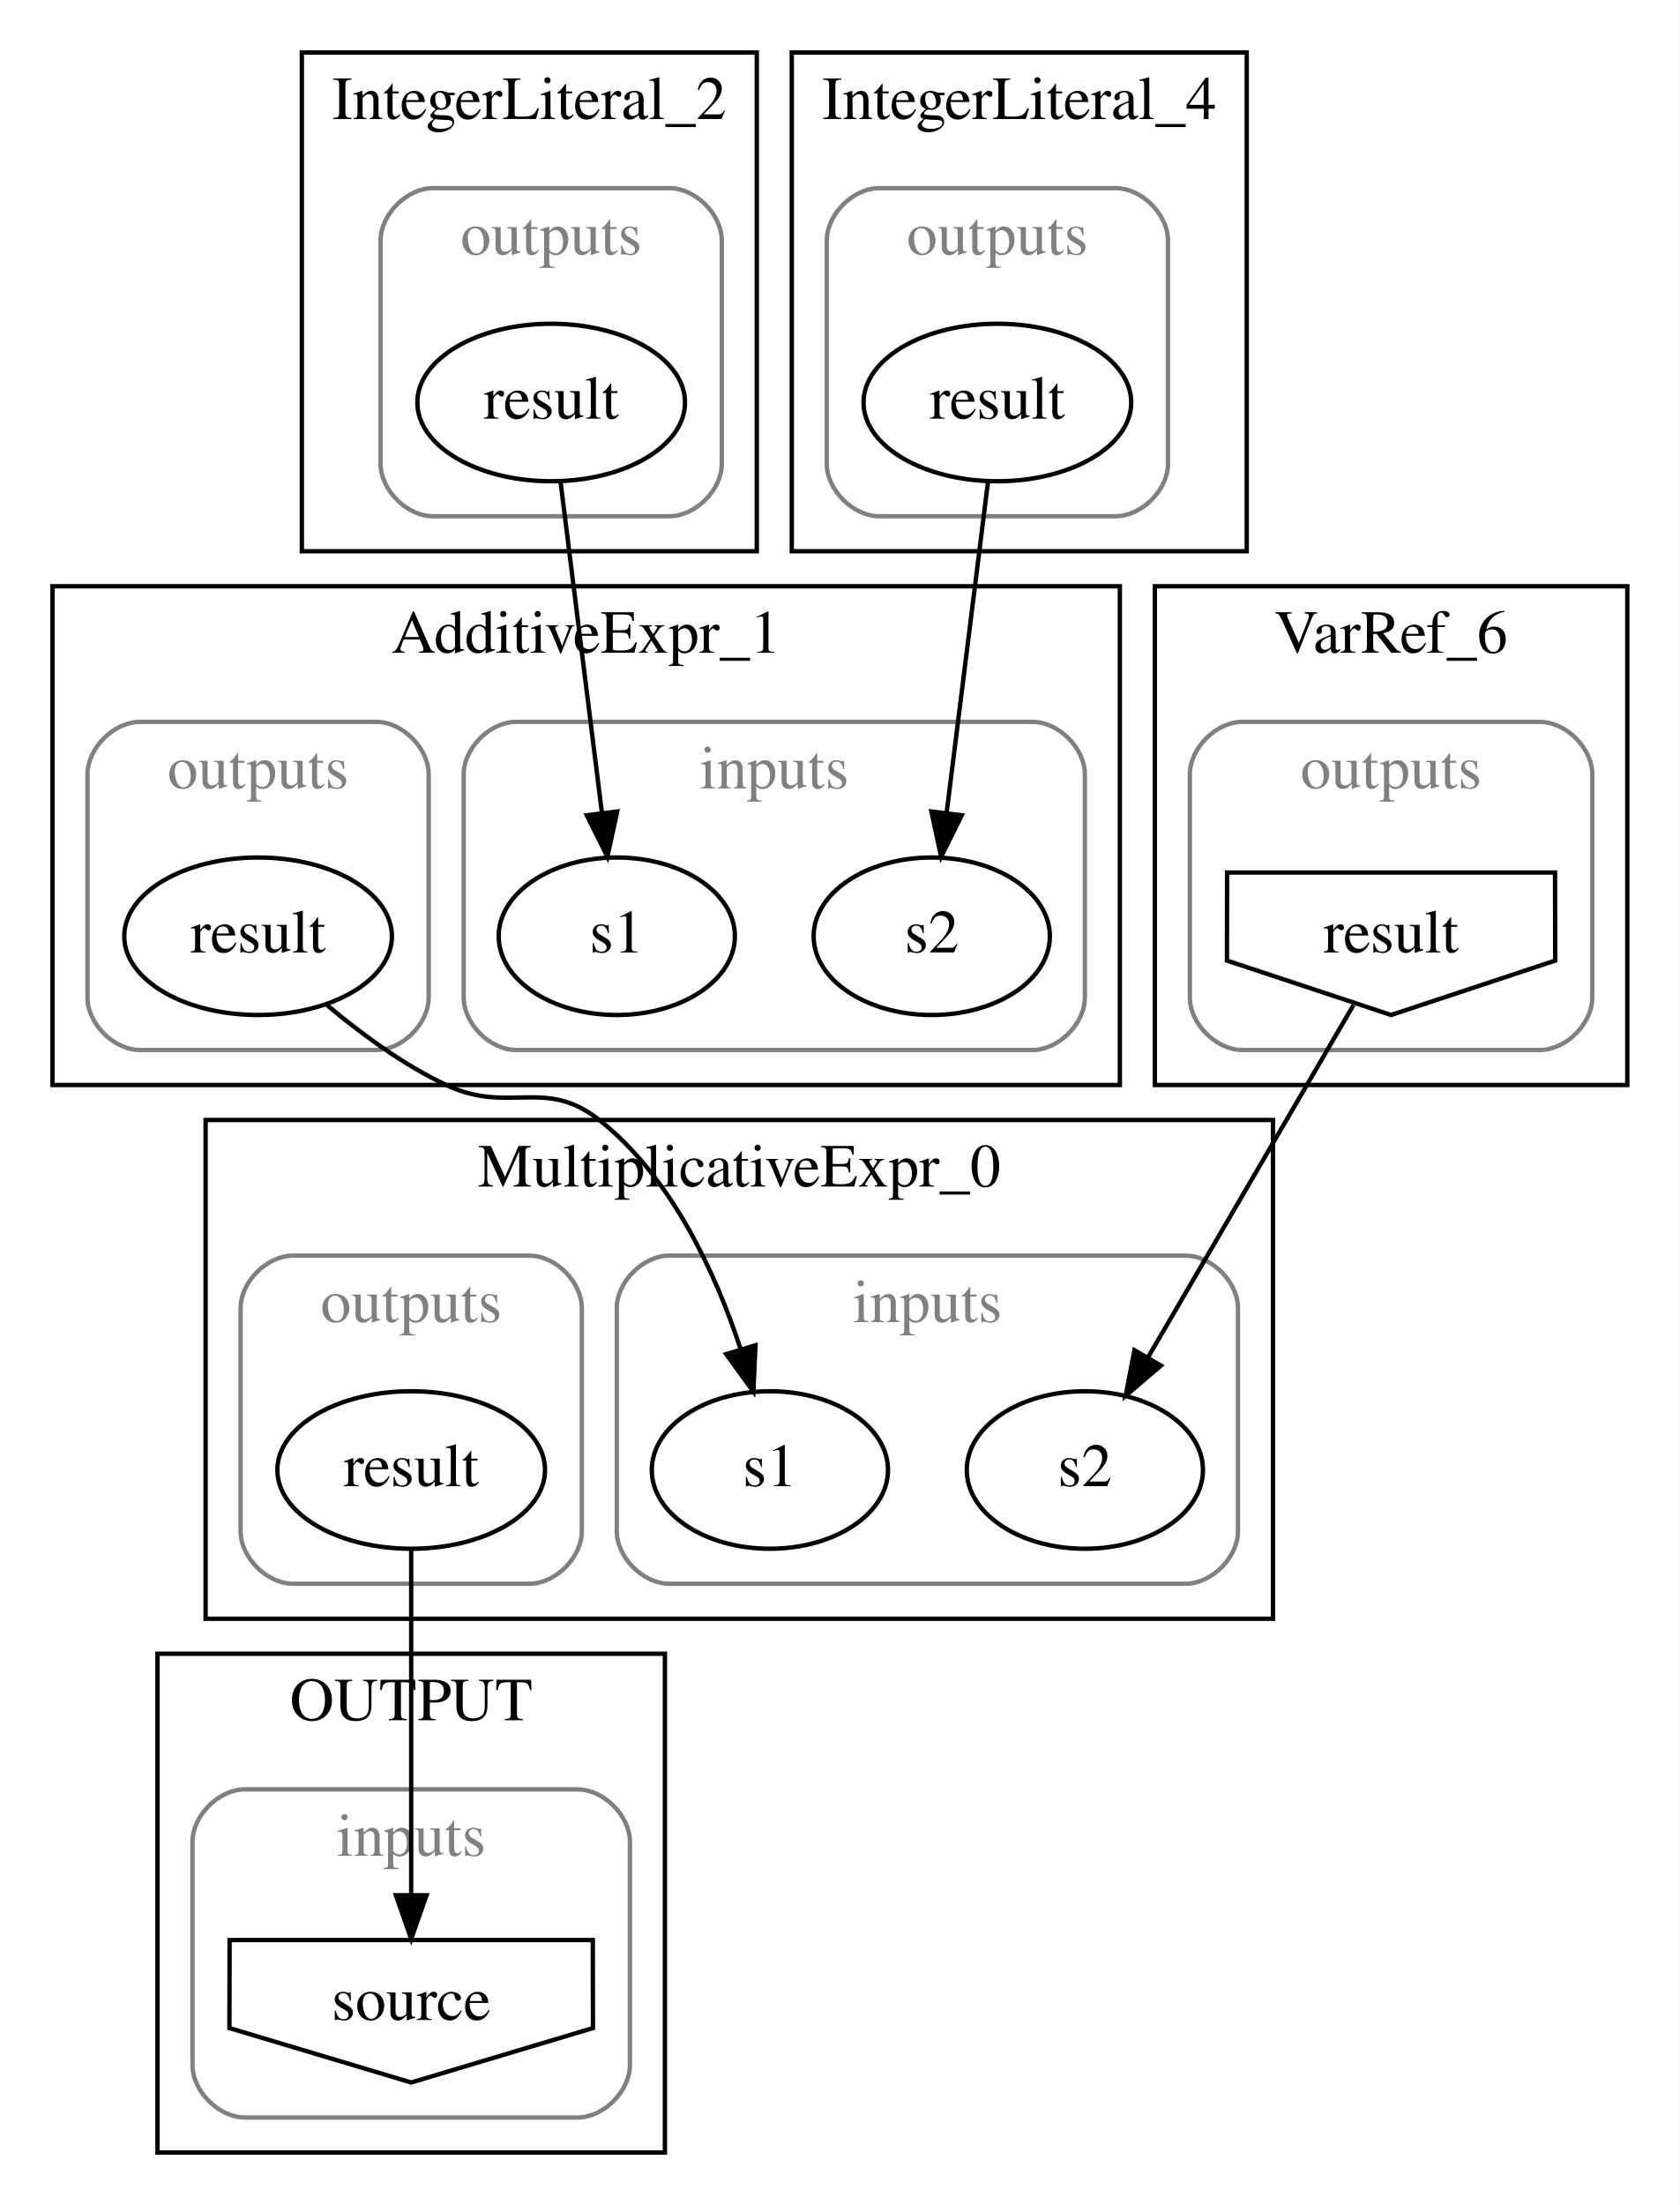
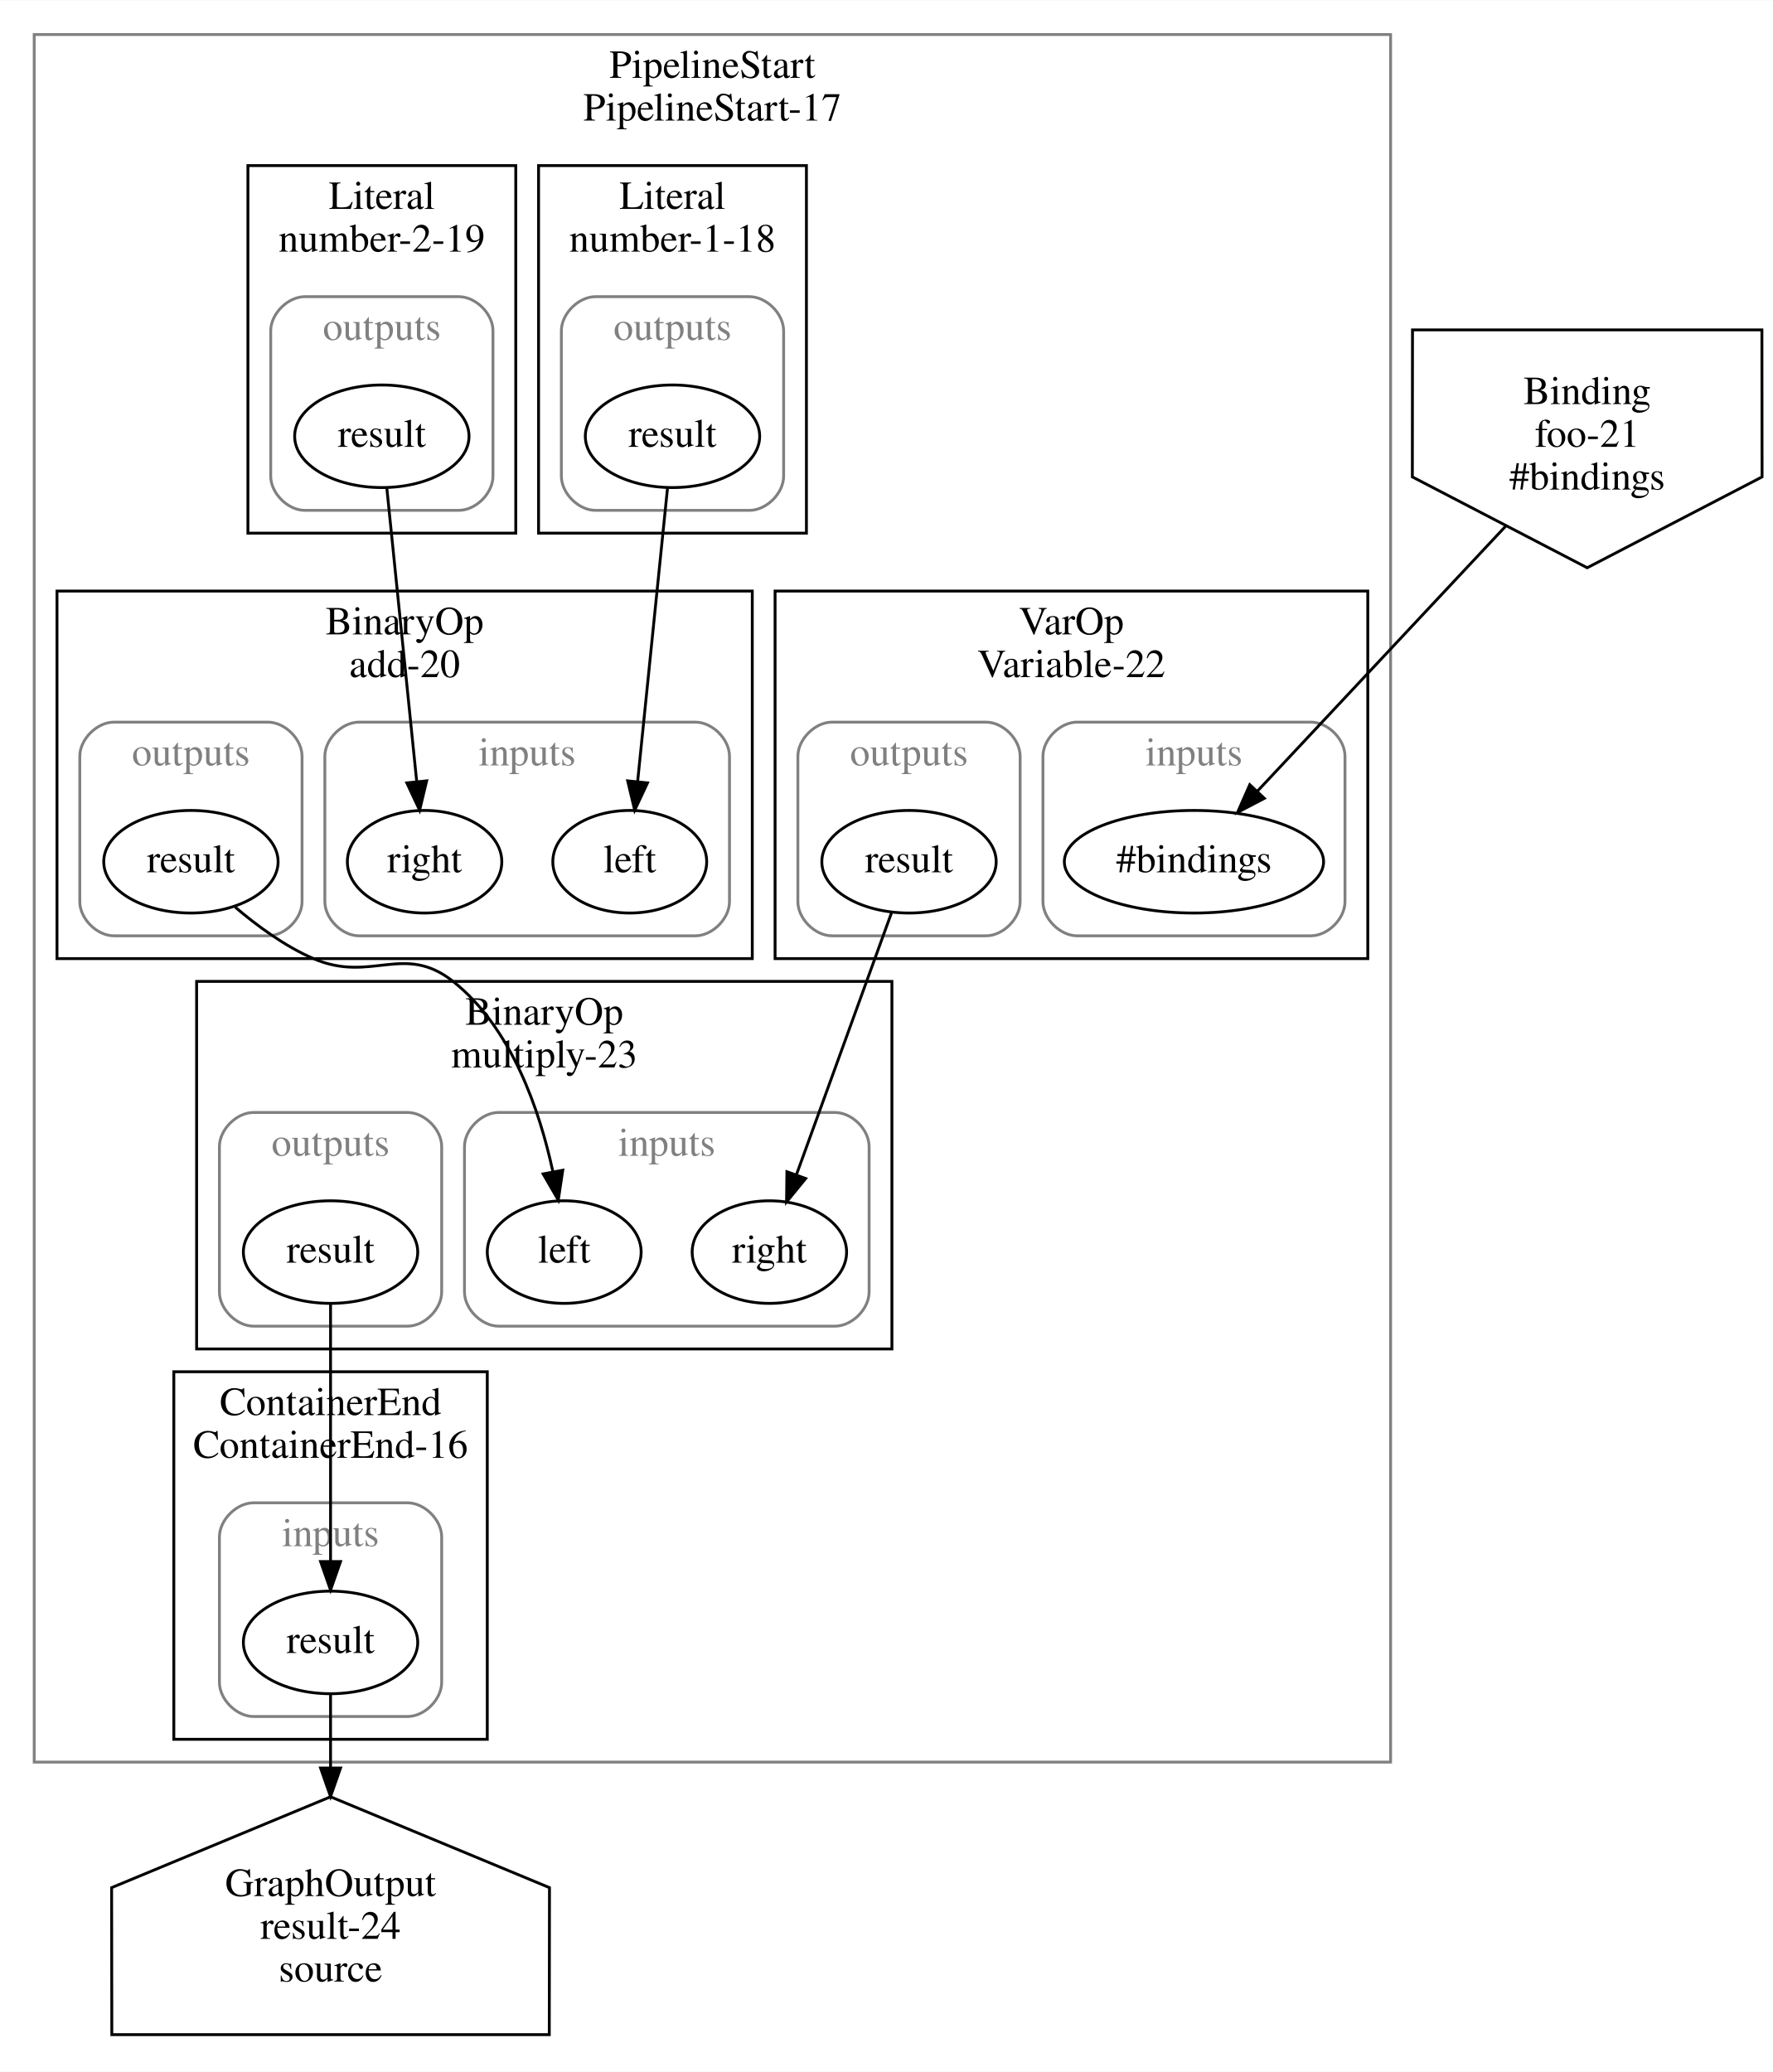
- <svg xmlns="http://www.w3.org/2000/svg" width="384pt" height="504pt" viewBox="0.00 0.00 384.00 504.00">
-   <g id="graph0" class="graph" transform="scale(1 1) rotate(0) translate(4 500)">
-     <polygon fill="white" stroke="none" points="-4,4 -4,-500 380,-500 380,4 -4,4" />
+ <svg xmlns="http://www.w3.org/2000/svg" width="622pt" height="727pt" viewBox="0.00 0.00 622.18 726.97">
+   <g id="graph0" class="graph" transform="scale(1 1) rotate(0) translate(4 722.971)">
+     <polygon fill="white" stroke="none" points="-4,4 -4,-722.971 618.182,-722.971 618.182,4 -4,4" />
    <g id="clust1" class="cluster">
-       <polygon fill="none" stroke="black" points="32,-8 32,-122 148,-122 148,-8 32,-8" />
-       <text text-anchor="middle" x="90" y="-106.8" font-family="Times,serif" font-size="14.00">OUTPUT</text>
+       <polygon fill="none" stroke="gray" points="8,-104.647 8,-710.971 484,-710.971 484,-104.647 8,-104.647" />
+       <text text-anchor="middle" x="246" y="-695.771" font-family="Times,serif" font-size="14.00">PipelineStart</text>
+       <text text-anchor="middle" x="246" y="-680.771" font-family="Times,serif" font-size="14.00">PipelineStart-17</text>
    </g>
    <g id="clust2" class="cluster">
-       <path fill="none" stroke="gray" d="M52,-16C52,-16 128,-16 128,-16 134,-16 140,-22 140,-28 140,-28 140,-79 140,-79 140,-85 134,-91 128,-91 128,-91 52,-91 52,-91 46,-91 40,-85 40,-79 40,-79 40,-28 40,-28 40,-22 46,-16 52,-16" />
-       <text text-anchor="middle" x="90" y="-75.8" font-family="Times,serif" font-size="14.00" fill="gray">inputs</text>
+       <polygon fill="none" stroke="black" points="185,-535.971 185,-664.971 279,-664.971 279,-535.971 185,-535.971" />
+       <text text-anchor="middle" x="232" y="-649.771" font-family="Times,serif" font-size="14.00">Literal</text>
+       <text text-anchor="middle" x="232" y="-634.771" font-family="Times,serif" font-size="14.00">number-1-18</text>
    </g>
    <g id="clust3" class="cluster">
-       <polygon fill="none" stroke="black" points="43,-130 43,-244 287,-244 287,-130 43,-130" />
-       <text text-anchor="middle" x="165" y="-228.8" font-family="Times,serif" font-size="14.00">MultiplicativeExpr_0</text>
+       <path fill="none" stroke="gray" d="M205,-543.971C205,-543.971 259,-543.971 259,-543.971 265,-543.971 271,-549.971 271,-555.971 271,-555.971 271,-606.971 271,-606.971 271,-612.971 265,-618.971 259,-618.971 259,-618.971 205,-618.971 205,-618.971 199,-618.971 193,-612.971 193,-606.971 193,-606.971 193,-555.971 193,-555.971 193,-549.971 199,-543.971 205,-543.971" />
+       <text text-anchor="middle" x="232" y="-603.771" font-family="Times,serif" font-size="14.00" fill="gray">outputs</text>
    </g>
    <g id="clust4" class="cluster">
-       <path fill="none" stroke="gray" d="M149,-138C149,-138 267,-138 267,-138 273,-138 279,-144 279,-150 279,-150 279,-201 279,-201 279,-207 273,-213 267,-213 267,-213 149,-213 149,-213 143,-213 137,-207 137,-201 137,-201 137,-150 137,-150 137,-144 143,-138 149,-138" />
-       <text text-anchor="middle" x="208" y="-197.8" font-family="Times,serif" font-size="14.00" fill="gray">inputs</text>
+       <polygon fill="none" stroke="black" points="83,-535.971 83,-664.971 177,-664.971 177,-535.971 83,-535.971" />
+       <text text-anchor="middle" x="130" y="-649.771" font-family="Times,serif" font-size="14.00">Literal</text>
+       <text text-anchor="middle" x="130" y="-634.771" font-family="Times,serif" font-size="14.00">number-2-19</text>
    </g>
    <g id="clust5" class="cluster">
-       <path fill="none" stroke="gray" d="M63,-138C63,-138 117,-138 117,-138 123,-138 129,-144 129,-150 129,-150 129,-201 129,-201 129,-207 123,-213 117,-213 117,-213 63,-213 63,-213 57,-213 51,-207 51,-201 51,-201 51,-150 51,-150 51,-144 57,-138 63,-138" />
-       <text text-anchor="middle" x="90" y="-197.8" font-family="Times,serif" font-size="14.00" fill="gray">outputs</text>
+       <path fill="none" stroke="gray" d="M103,-543.971C103,-543.971 157,-543.971 157,-543.971 163,-543.971 169,-549.971 169,-555.971 169,-555.971 169,-606.971 169,-606.971 169,-612.971 163,-618.971 157,-618.971 157,-618.971 103,-618.971 103,-618.971 97,-618.971 91,-612.971 91,-606.971 91,-606.971 91,-555.971 91,-555.971 91,-549.971 97,-543.971 103,-543.971" />
+       <text text-anchor="middle" x="130" y="-603.771" font-family="Times,serif" font-size="14.00" fill="gray">outputs</text>
    </g>
    <g id="clust6" class="cluster">
-       <polygon fill="none" stroke="black" points="8,-252 8,-366 252,-366 252,-252 8,-252" />
-       <text text-anchor="middle" x="130" y="-350.8" font-family="Times,serif" font-size="14.00">AdditiveExpr_1</text>
+       <polygon fill="none" stroke="black" points="16,-386.647 16,-515.647 260,-515.647 260,-386.647 16,-386.647" />
+       <text text-anchor="middle" x="138" y="-500.447" font-family="Times,serif" font-size="14.00">BinaryOp</text>
+       <text text-anchor="middle" x="138" y="-485.447" font-family="Times,serif" font-size="14.00">add-20</text>
    </g>
    <g id="clust7" class="cluster">
-       <path fill="none" stroke="gray" d="M114,-260C114,-260 232,-260 232,-260 238,-260 244,-266 244,-272 244,-272 244,-323 244,-323 244,-329 238,-335 232,-335 232,-335 114,-335 114,-335 108,-335 102,-329 102,-323 102,-323 102,-272 102,-272 102,-266 108,-260 114,-260" />
-       <text text-anchor="middle" x="173" y="-319.8" font-family="Times,serif" font-size="14.00" fill="gray">inputs</text>
+       <path fill="none" stroke="gray" d="M122,-394.647C122,-394.647 240,-394.647 240,-394.647 246,-394.647 252,-400.647 252,-406.647 252,-406.647 252,-457.647 252,-457.647 252,-463.647 246,-469.647 240,-469.647 240,-469.647 122,-469.647 122,-469.647 116,-469.647 110,-463.647 110,-457.647 110,-457.647 110,-406.647 110,-406.647 110,-400.647 116,-394.647 122,-394.647" />
+       <text text-anchor="middle" x="181" y="-454.447" font-family="Times,serif" font-size="14.00" fill="gray">inputs</text>
    </g>
    <g id="clust8" class="cluster">
-       <path fill="none" stroke="gray" d="M28,-260C28,-260 82,-260 82,-260 88,-260 94,-266 94,-272 94,-272 94,-323 94,-323 94,-329 88,-335 82,-335 82,-335 28,-335 28,-335 22,-335 16,-329 16,-323 16,-323 16,-272 16,-272 16,-266 22,-260 28,-260" />
-       <text text-anchor="middle" x="55" y="-319.8" font-family="Times,serif" font-size="14.00" fill="gray">outputs</text>
+       <path fill="none" stroke="gray" d="M36,-394.647C36,-394.647 90,-394.647 90,-394.647 96,-394.647 102,-400.647 102,-406.647 102,-406.647 102,-457.647 102,-457.647 102,-463.647 96,-469.647 90,-469.647 90,-469.647 36,-469.647 36,-469.647 30,-469.647 24,-463.647 24,-457.647 24,-457.647 24,-406.647 24,-406.647 24,-400.647 30,-394.647 36,-394.647" />
+       <text text-anchor="middle" x="63" y="-454.447" font-family="Times,serif" font-size="14.00" fill="gray">outputs</text>
    </g>
    <g id="clust9" class="cluster">
-       <polygon fill="none" stroke="black" points="65,-374 65,-488 169,-488 169,-374 65,-374" />
-       <text text-anchor="middle" x="117" y="-472.8" font-family="Times,serif" font-size="14.00">IntegerLiteral_2</text>
+       <polygon fill="none" stroke="black" points="268,-386.647 268,-515.647 476,-515.647 476,-386.647 268,-386.647" />
+       <text text-anchor="middle" x="372" y="-500.447" font-family="Times,serif" font-size="14.00">VarOp</text>
+       <text text-anchor="middle" x="372" y="-485.447" font-family="Times,serif" font-size="14.00">Variable-22</text>
    </g>
    <g id="clust10" class="cluster">
-       <path fill="none" stroke="gray" d="M95,-382C95,-382 149,-382 149,-382 155,-382 161,-388 161,-394 161,-394 161,-445 161,-445 161,-451 155,-457 149,-457 149,-457 95,-457 95,-457 89,-457 83,-451 83,-445 83,-445 83,-394 83,-394 83,-388 89,-382 95,-382" />
-       <text text-anchor="middle" x="122" y="-441.8" font-family="Times,serif" font-size="14.00" fill="gray">outputs</text>
+       <path fill="none" stroke="gray" d="M374,-394.647C374,-394.647 456,-394.647 456,-394.647 462,-394.647 468,-400.647 468,-406.647 468,-406.647 468,-457.647 468,-457.647 468,-463.647 462,-469.647 456,-469.647 456,-469.647 374,-469.647 374,-469.647 368,-469.647 362,-463.647 362,-457.647 362,-457.647 362,-406.647 362,-406.647 362,-400.647 368,-394.647 374,-394.647" />
+       <text text-anchor="middle" x="415" y="-454.447" font-family="Times,serif" font-size="14.00" fill="gray">inputs</text>
    </g>
    <g id="clust11" class="cluster">
-       <polygon fill="none" stroke="black" points="260,-252 260,-366 368,-366 368,-252 260,-252" />
-       <text text-anchor="middle" x="314" y="-350.8" font-family="Times,serif" font-size="14.00">VarRef_6</text>
+       <path fill="none" stroke="gray" d="M288,-394.647C288,-394.647 342,-394.647 342,-394.647 348,-394.647 354,-400.647 354,-406.647 354,-406.647 354,-457.647 354,-457.647 354,-463.647 348,-469.647 342,-469.647 342,-469.647 288,-469.647 288,-469.647 282,-469.647 276,-463.647 276,-457.647 276,-457.647 276,-406.647 276,-406.647 276,-400.647 282,-394.647 288,-394.647" />
+       <text text-anchor="middle" x="315" y="-454.447" font-family="Times,serif" font-size="14.00" fill="gray">outputs</text>
    </g>
    <g id="clust12" class="cluster">
-       <path fill="none" stroke="gray" d="M280,-260C280,-260 348,-260 348,-260 354,-260 360,-266 360,-272 360,-272 360,-323 360,-323 360,-329 354,-335 348,-335 348,-335 280,-335 280,-335 274,-335 268,-329 268,-323 268,-323 268,-272 268,-272 268,-266 274,-260 280,-260" />
-       <text text-anchor="middle" x="314" y="-319.8" font-family="Times,serif" font-size="14.00" fill="gray">outputs</text>
+       <polygon fill="none" stroke="black" points="65,-249.647 65,-378.647 309,-378.647 309,-249.647 65,-249.647" />
+       <text text-anchor="middle" x="187" y="-363.447" font-family="Times,serif" font-size="14.00">BinaryOp</text>
+       <text text-anchor="middle" x="187" y="-348.447" font-family="Times,serif" font-size="14.00">multiply-23</text>
    </g>
    <g id="clust13" class="cluster">
-       <polygon fill="none" stroke="black" points="177,-374 177,-488 281,-488 281,-374 177,-374" />
-       <text text-anchor="middle" x="229" y="-472.8" font-family="Times,serif" font-size="14.00">IntegerLiteral_4</text>
+       <path fill="none" stroke="gray" d="M171,-257.647C171,-257.647 289,-257.647 289,-257.647 295,-257.647 301,-263.647 301,-269.647 301,-269.647 301,-320.647 301,-320.647 301,-326.647 295,-332.647 289,-332.647 289,-332.647 171,-332.647 171,-332.647 165,-332.647 159,-326.647 159,-320.647 159,-320.647 159,-269.647 159,-269.647 159,-263.647 165,-257.647 171,-257.647" />
+       <text text-anchor="middle" x="230" y="-317.447" font-family="Times,serif" font-size="14.00" fill="gray">inputs</text>
    </g>
    <g id="clust14" class="cluster">
-       <path fill="none" stroke="gray" d="M197,-382C197,-382 251,-382 251,-382 257,-382 263,-388 263,-394 263,-394 263,-445 263,-445 263,-451 257,-457 251,-457 251,-457 197,-457 197,-457 191,-457 185,-451 185,-445 185,-445 185,-394 185,-394 185,-388 191,-382 197,-382" />
-       <text text-anchor="middle" x="224" y="-441.8" font-family="Times,serif" font-size="14.00" fill="gray">outputs</text>
+       <path fill="none" stroke="gray" d="M85,-257.647C85,-257.647 139,-257.647 139,-257.647 145,-257.647 151,-263.647 151,-269.647 151,-269.647 151,-320.647 151,-320.647 151,-326.647 145,-332.647 139,-332.647 139,-332.647 85,-332.647 85,-332.647 79,-332.647 73,-326.647 73,-320.647 73,-320.647 73,-269.647 73,-269.647 73,-263.647 79,-257.647 85,-257.647" />
+       <text text-anchor="middle" x="112" y="-317.447" font-family="Times,serif" font-size="14.00" fill="gray">outputs</text>
+     </g>
+     <g id="clust15" class="cluster">
+       <polygon fill="none" stroke="black" points="57,-112.647 57,-241.647 167,-241.647 167,-112.647 57,-112.647" />
+       <text text-anchor="middle" x="112" y="-226.447" font-family="Times,serif" font-size="14.00">ContainerEnd</text>
+       <text text-anchor="middle" x="112" y="-211.447" font-family="Times,serif" font-size="14.00">ContainerEnd-16</text>
+     </g>
+     <g id="clust16" class="cluster">
+       <path fill="none" stroke="gray" d="M85,-120.647C85,-120.647 139,-120.647 139,-120.647 145,-120.647 151,-126.647 151,-132.647 151,-132.647 151,-183.647 151,-183.647 151,-189.647 145,-195.647 139,-195.647 139,-195.647 85,-195.647 85,-195.647 79,-195.647 73,-189.647 73,-183.647 73,-183.647 73,-132.647 73,-132.647 73,-126.647 79,-120.647 85,-120.647" />
+       <text text-anchor="middle" x="112" y="-180.447" font-family="Times,serif" font-size="14.00" fill="gray">inputs</text>
    </g>
    <g id="node1" class="node">
-       <polygon fill="none" stroke="black" points="48.448,-36.438 90,-24 131.552,-36.438 131.513,-56.562 48.487,-56.562 48.448,-36.438" />
-       <text text-anchor="middle" x="90" y="-38.3" font-family="Times,serif" font-size="14.00">source</text>
+       <ellipse fill="none" stroke="black" cx="232" cy="-569.971" rx="30.595" ry="18" />
+       <text text-anchor="middle" x="232" y="-566.271" font-family="Times,serif" font-size="14.00">result</text>
+     </g>
+     <g id="node4" class="node">
+       <ellipse fill="none" stroke="black" cx="217" cy="-420.647" rx="27" ry="18" />
+       <text text-anchor="middle" x="217" y="-416.947" font-family="Times,serif" font-size="14.00">left</text>
+     </g>
+     <g id="edge2" class="edge">
+       <path fill="none" stroke="black" d="M230.25,-551.783C227.676,-526.5 222.843,-479.035 219.78,-448.95" />
+       <polygon fill="black" stroke="black" points="223.234,-448.32 218.739,-438.726 216.27,-449.029 223.234,-448.32" />
    </g>
    <g id="node2" class="node">
-       <ellipse fill="none" stroke="black" cx="244" cy="-164" rx="27" ry="18" />
-       <text text-anchor="middle" x="244" y="-160.3" font-family="Times,serif" font-size="14.00">s2</text>
+       <ellipse fill="none" stroke="black" cx="130" cy="-569.971" rx="30.595" ry="18" />
+       <text text-anchor="middle" x="130" y="-566.271" font-family="Times,serif" font-size="14.00">result</text>
    </g>
    <g id="node3" class="node">
-       <ellipse fill="none" stroke="black" cx="172" cy="-164" rx="27" ry="18" />
-       <text text-anchor="middle" x="172" y="-160.3" font-family="Times,serif" font-size="14.00">s1</text>
+       <ellipse fill="none" stroke="black" cx="145" cy="-420.647" rx="27.097" ry="18" />
+       <text text-anchor="middle" x="145" y="-416.947" font-family="Times,serif" font-size="14.00">right</text>
    </g>
-     <g id="node4" class="node">
-       <ellipse fill="none" stroke="black" cx="90" cy="-164" rx="30.595" ry="18" />
-       <text text-anchor="middle" x="90" y="-160.3" font-family="Times,serif" font-size="14.00">result</text>
+     <g id="edge3" class="edge">
+       <path fill="none" stroke="black" d="M131.75,-551.783C134.324,-526.5 139.157,-479.035 142.22,-448.95" />
+       <polygon fill="black" stroke="black" points="145.73,-449.029 143.261,-438.726 138.766,-448.32 145.73,-449.029" />
+     </g>
+     <g id="node5" class="node">
+       <ellipse fill="none" stroke="black" cx="63" cy="-420.647" rx="30.595" ry="18" />
+       <text text-anchor="middle" x="63" y="-416.947" font-family="Times,serif" font-size="14.00">result</text>
+     </g>
+     <g id="node9" class="node">
+       <ellipse fill="none" stroke="black" cx="194" cy="-283.647" rx="27" ry="18" />
+       <text text-anchor="middle" x="194" y="-279.947" font-family="Times,serif" font-size="14.00">left</text>
+     </g>
+     <g id="edge4" class="edge">
+       <path fill="none" stroke="black" d="M78.525,-404.722C86.213,-398.162 95.981,-390.981 106,-386.647 126.253,-377.888 137.7,-392.345 155,-378.647 175.595,-362.342 185.422,-333.272 190.043,-311.763" />
+       <polygon fill="black" stroke="black" points="193.488,-312.378 191.917,-301.9 186.611,-311.071 193.488,-312.378" />
+     </g>
+     <g id="node6" class="node">
+       <ellipse fill="none" stroke="black" cx="415" cy="-420.647" rx="45.492" ry="18" />
+       <text text-anchor="middle" x="415" y="-416.947" font-family="Times,serif" font-size="14.00">#bindings</text>
+     </g>
+     <g id="node7" class="node">
+       <ellipse fill="none" stroke="black" cx="315" cy="-420.647" rx="30.595" ry="18" />
+       <text text-anchor="middle" x="315" y="-416.947" font-family="Times,serif" font-size="14.00">result</text>
+     </g>
+     <g id="node8" class="node">
+       <ellipse fill="none" stroke="black" cx="266" cy="-283.647" rx="27.097" ry="18" />
+       <text text-anchor="middle" x="266" y="-279.947" font-family="Times,serif" font-size="14.00">right</text>
+     </g>
+     <g id="edge5" class="edge">
+       <path fill="none" stroke="black" d="M308.893,-402.823C300.522,-379.758 285.398,-338.092 275.53,-310.903" />
+       <polygon fill="black" stroke="black" points="278.732,-309.466 272.03,-301.26 272.152,-311.854 278.732,-309.466" />
+     </g>
+     <g id="node10" class="node">
+       <ellipse fill="none" stroke="black" cx="112" cy="-283.647" rx="30.595" ry="18" />
+       <text text-anchor="middle" x="112" y="-279.947" font-family="Times,serif" font-size="14.00">result</text>
+     </g>
+     <g id="node11" class="node">
+       <ellipse fill="none" stroke="black" cx="112" cy="-146.647" rx="30.595" ry="18" />
+       <text text-anchor="middle" x="112" y="-142.947" font-family="Times,serif" font-size="14.00">result</text>
+     </g>
+     <g id="edge6" class="edge">
+       <path fill="none" stroke="black" d="M112,-265.55C112,-242.75 112,-202.126 112,-175.033" />
+       <polygon fill="black" stroke="black" points="115.5,-175.033 112,-165.033 108.5,-175.033 115.5,-175.033" />
+     </g>
+     <g id="node13" class="node">
+       <polygon fill="none" stroke="black" points="188.83,-60.584 112,-92.472 35.17,-60.584 35.242,-8.989 188.758,-8.989 188.83,-60.584" />
+       <text text-anchor="middle" x="112" y="-57.624" font-family="Times,serif" font-size="14.00">GraphOutput</text>
+       <text text-anchor="middle" x="112" y="-42.624" font-family="Times,serif" font-size="14.00">result-24</text>
+       <text text-anchor="middle" x="112" y="-27.624" font-family="Times,serif" font-size="14.00">source</text>
    </g>
    <g id="edge1" class="edge">
-       <path fill="none" stroke="black" d="M90,-145.807C90,-125.107 90,-90.222 90,-66.908" />
-       <polygon fill="black" stroke="black" points="93.5,-66.804 90,-56.804 86.5,-66.804 93.5,-66.804" />
+       <path fill="none" stroke="black" d="M112,-128.521C112,-121.167 112,-112.119 112,-102.763" />
+       <polygon fill="black" stroke="black" points="115.5,-102.555 112,-92.555 108.5,-102.556 115.5,-102.555" />
    </g>
-     <g id="node5" class="node">
-       <ellipse fill="none" stroke="black" cx="209" cy="-286" rx="27" ry="18" />
-       <text text-anchor="middle" x="209" y="-282.3" font-family="Times,serif" font-size="14.00">s2</text>
+     <g id="node12" class="node">
+       <polygon fill="none" stroke="black" points="491.635,-555.711 553,-523.823 614.365,-555.711 614.308,-607.306 491.692,-607.306 491.635,-555.711" />
+       <text text-anchor="middle" x="553" y="-581.271" font-family="Times,serif" font-size="14.00">Binding</text>
+       <text text-anchor="middle" x="553" y="-566.271" font-family="Times,serif" font-size="14.00">foo-21</text>
+       <text text-anchor="middle" x="553" y="-551.271" font-family="Times,serif" font-size="14.00">#bindings</text>
    </g>
-     <g id="node6" class="node">
-       <ellipse fill="none" stroke="black" cx="137" cy="-286" rx="27" ry="18" />
-       <text text-anchor="middle" x="137" y="-282.3" font-family="Times,serif" font-size="14.00">s1</text>
-     </g>
-     <g id="node7" class="node">
-       <ellipse fill="none" stroke="black" cx="55" cy="-286" rx="30.595" ry="18" />
-       <text text-anchor="middle" x="55" y="-282.3" font-family="Times,serif" font-size="14.00">result</text>
-     </g>
-     <g id="edge3" class="edge">
-       <path fill="none" stroke="black" d="M70.652,-270.355C78.367,-263.857 88.122,-256.646 98,-252 112.439,-245.209 120.478,-253.89 133,-244 149.556,-230.924 159.593,-209.006 165.33,-191.569" />
-       <polygon fill="black" stroke="black" points="168.703,-192.505 168.227,-181.921 161.999,-190.491 168.703,-192.505" />
-     </g>
-     <g id="node8" class="node">
-       <ellipse fill="none" stroke="black" cx="122" cy="-408" rx="30.595" ry="18" />
-       <text text-anchor="middle" x="122" y="-404.3" font-family="Times,serif" font-size="14.00">result</text>
-     </g>
-     <g id="edge5" class="edge">
-       <path fill="none" stroke="black" d="M124.149,-389.807C126.611,-370.114 130.677,-337.583 133.576,-314.39" />
-       <polygon fill="black" stroke="black" points="137.087,-314.518 134.855,-304.161 130.141,-313.65 137.087,-314.518" />
-     </g>
-     <g id="node9" class="node">
-       <polygon fill="none" stroke="black" points="276.481,-280.438 314,-268 351.519,-280.438 351.484,-300.562 276.516,-300.562 276.481,-280.438" />
-       <text text-anchor="middle" x="314" y="-282.3" font-family="Times,serif" font-size="14.00">result</text>
-     </g>
-     <g id="edge2" class="edge">
-       <path fill="none" stroke="black" d="M305.417,-270.286C293.698,-250.196 272.533,-213.914 258.373,-189.639" />
-       <polygon fill="black" stroke="black" points="261.385,-187.856 253.323,-180.982 255.338,-191.383 261.385,-187.856" />
-     </g>
-     <g id="node10" class="node">
-       <ellipse fill="none" stroke="black" cx="224" cy="-408" rx="30.595" ry="18" />
-       <text text-anchor="middle" x="224" y="-404.3" font-family="Times,serif" font-size="14.00">result</text>
-     </g>
-     <g id="edge4" class="edge">
-       <path fill="none" stroke="black" d="M221.851,-389.807C219.389,-370.114 215.323,-337.583 212.424,-314.39" />
-       <polygon fill="black" stroke="black" points="215.859,-313.65 211.145,-304.161 208.913,-314.518 215.859,-313.65" />
+     <g id="edge7" class="edge">
+       <path fill="none" stroke="black" d="M524.406,-538.446C498.507,-510.796 460.88,-470.627 437.187,-445.334" />
+       <polygon fill="black" stroke="black" points="439.701,-442.898 430.31,-437.992 434.592,-447.683 439.701,-442.898" />
    </g>
  </g>
</svg>
